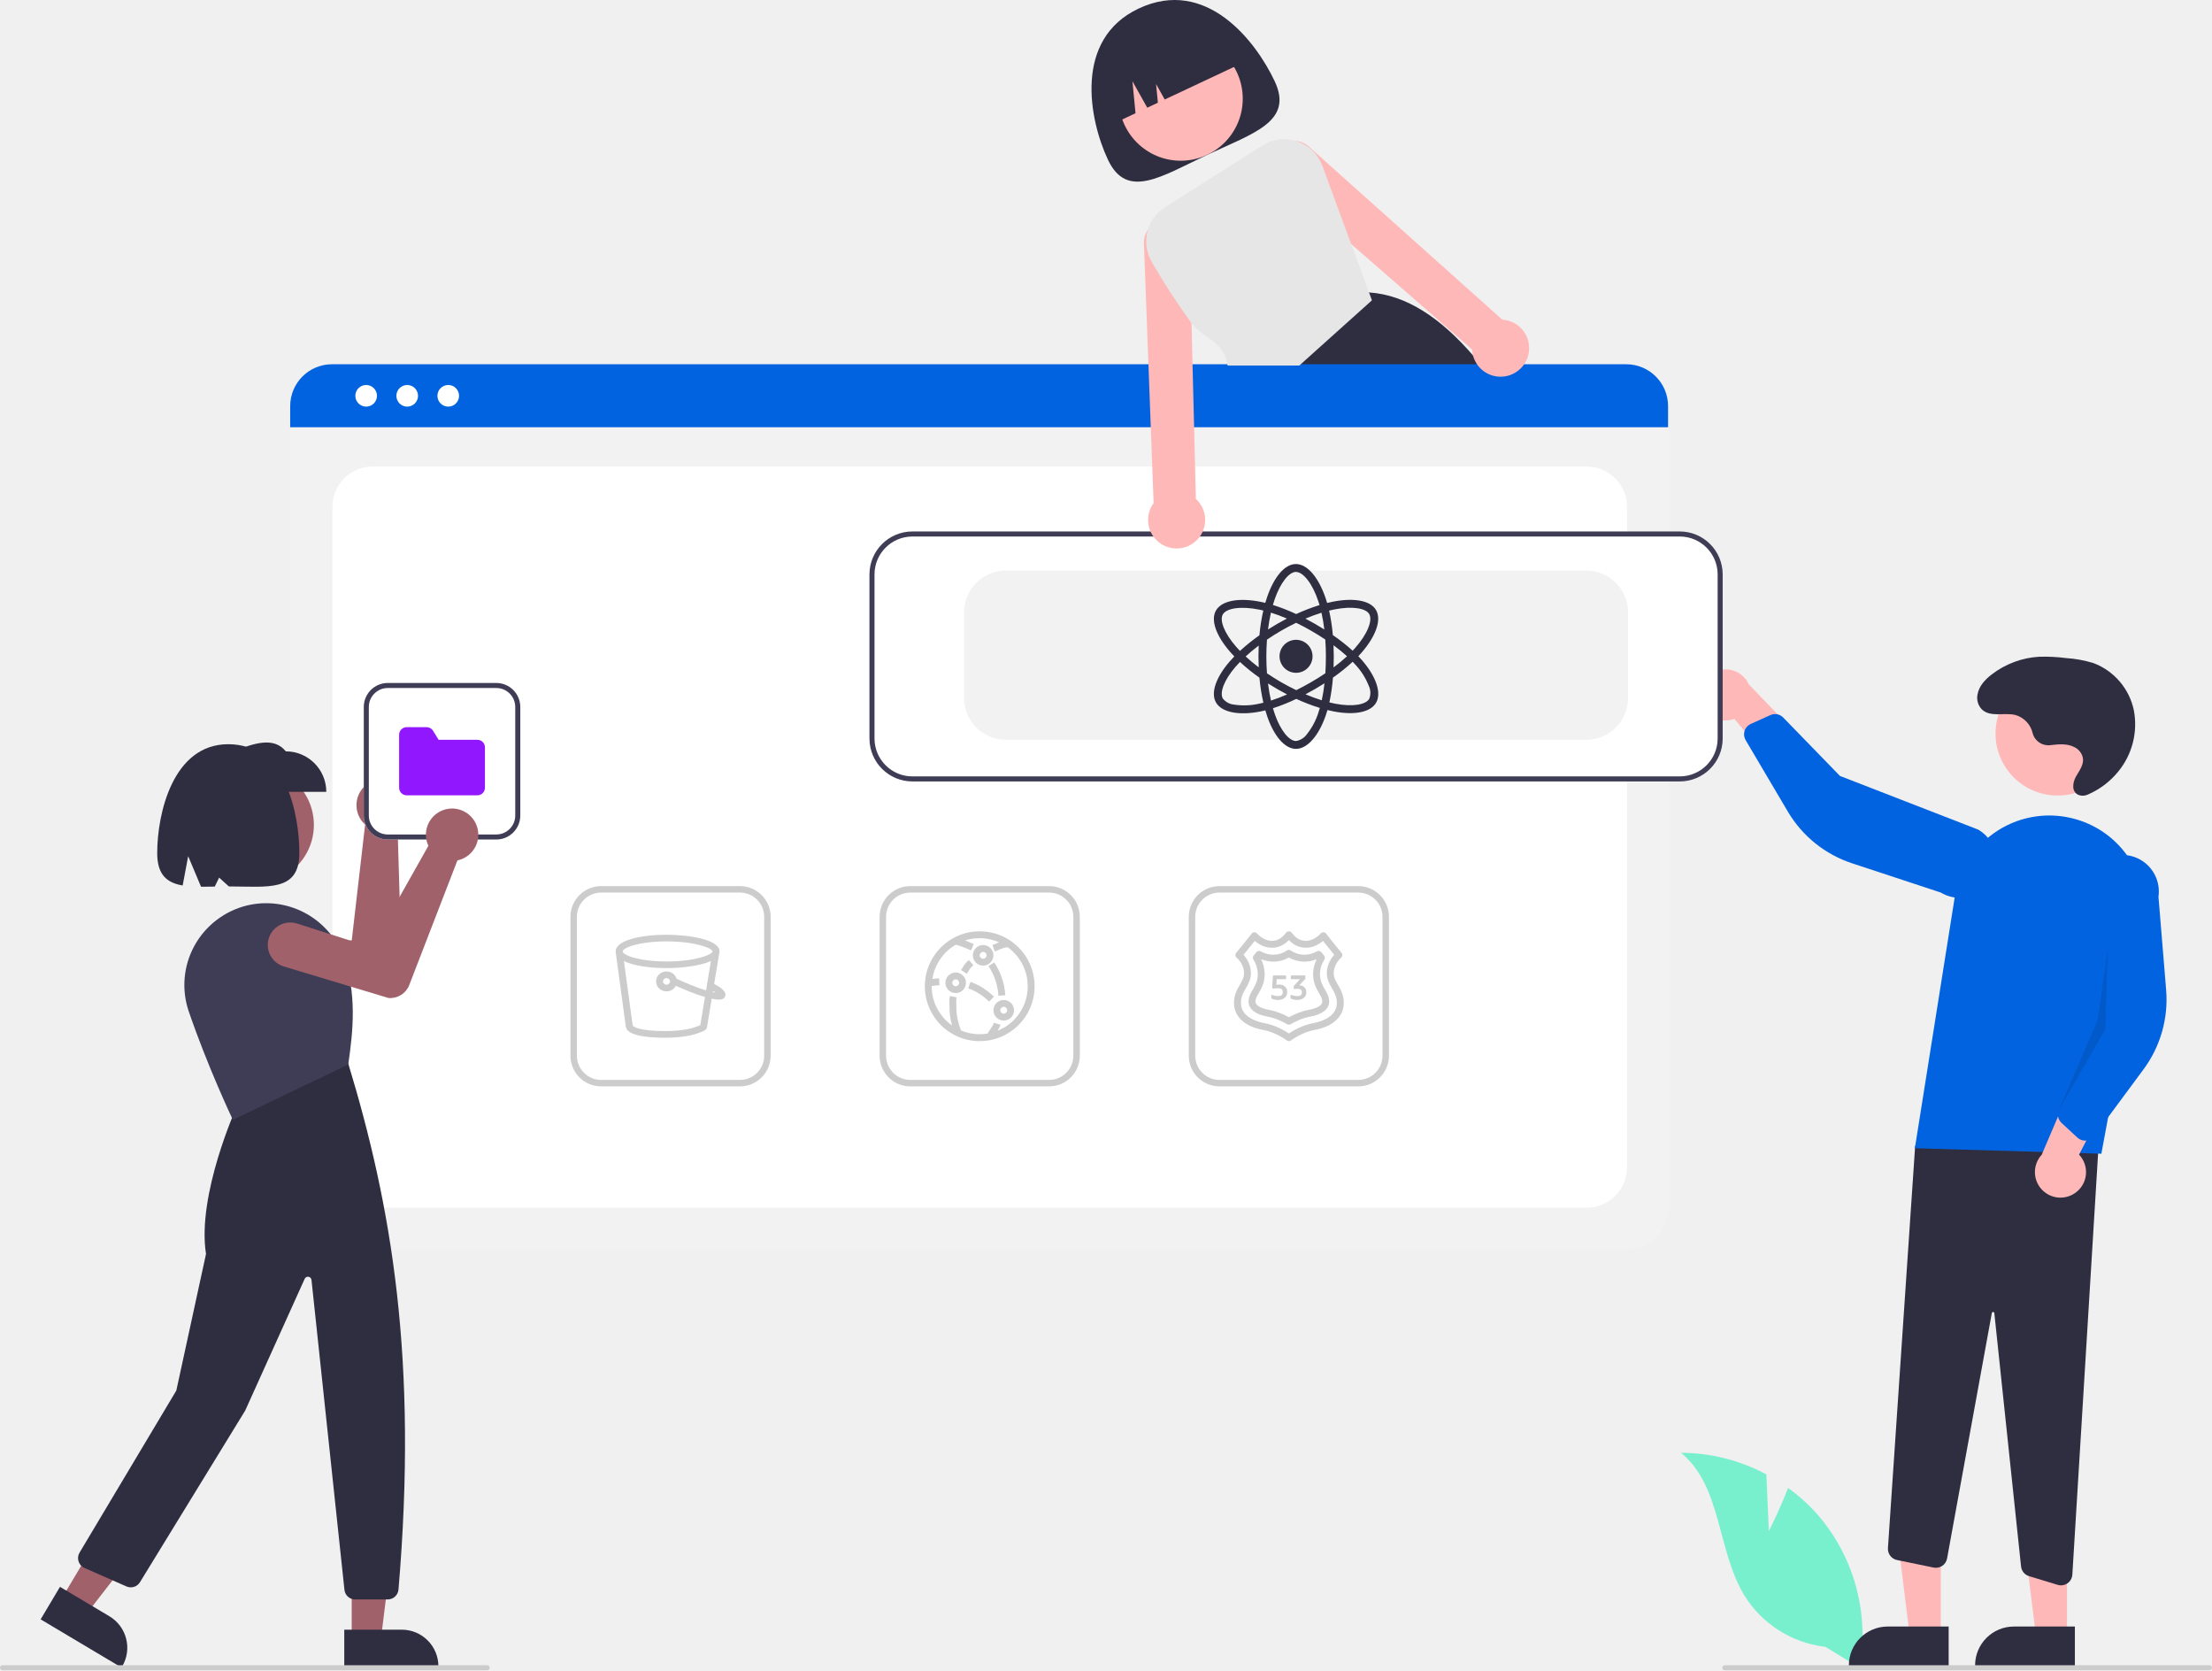
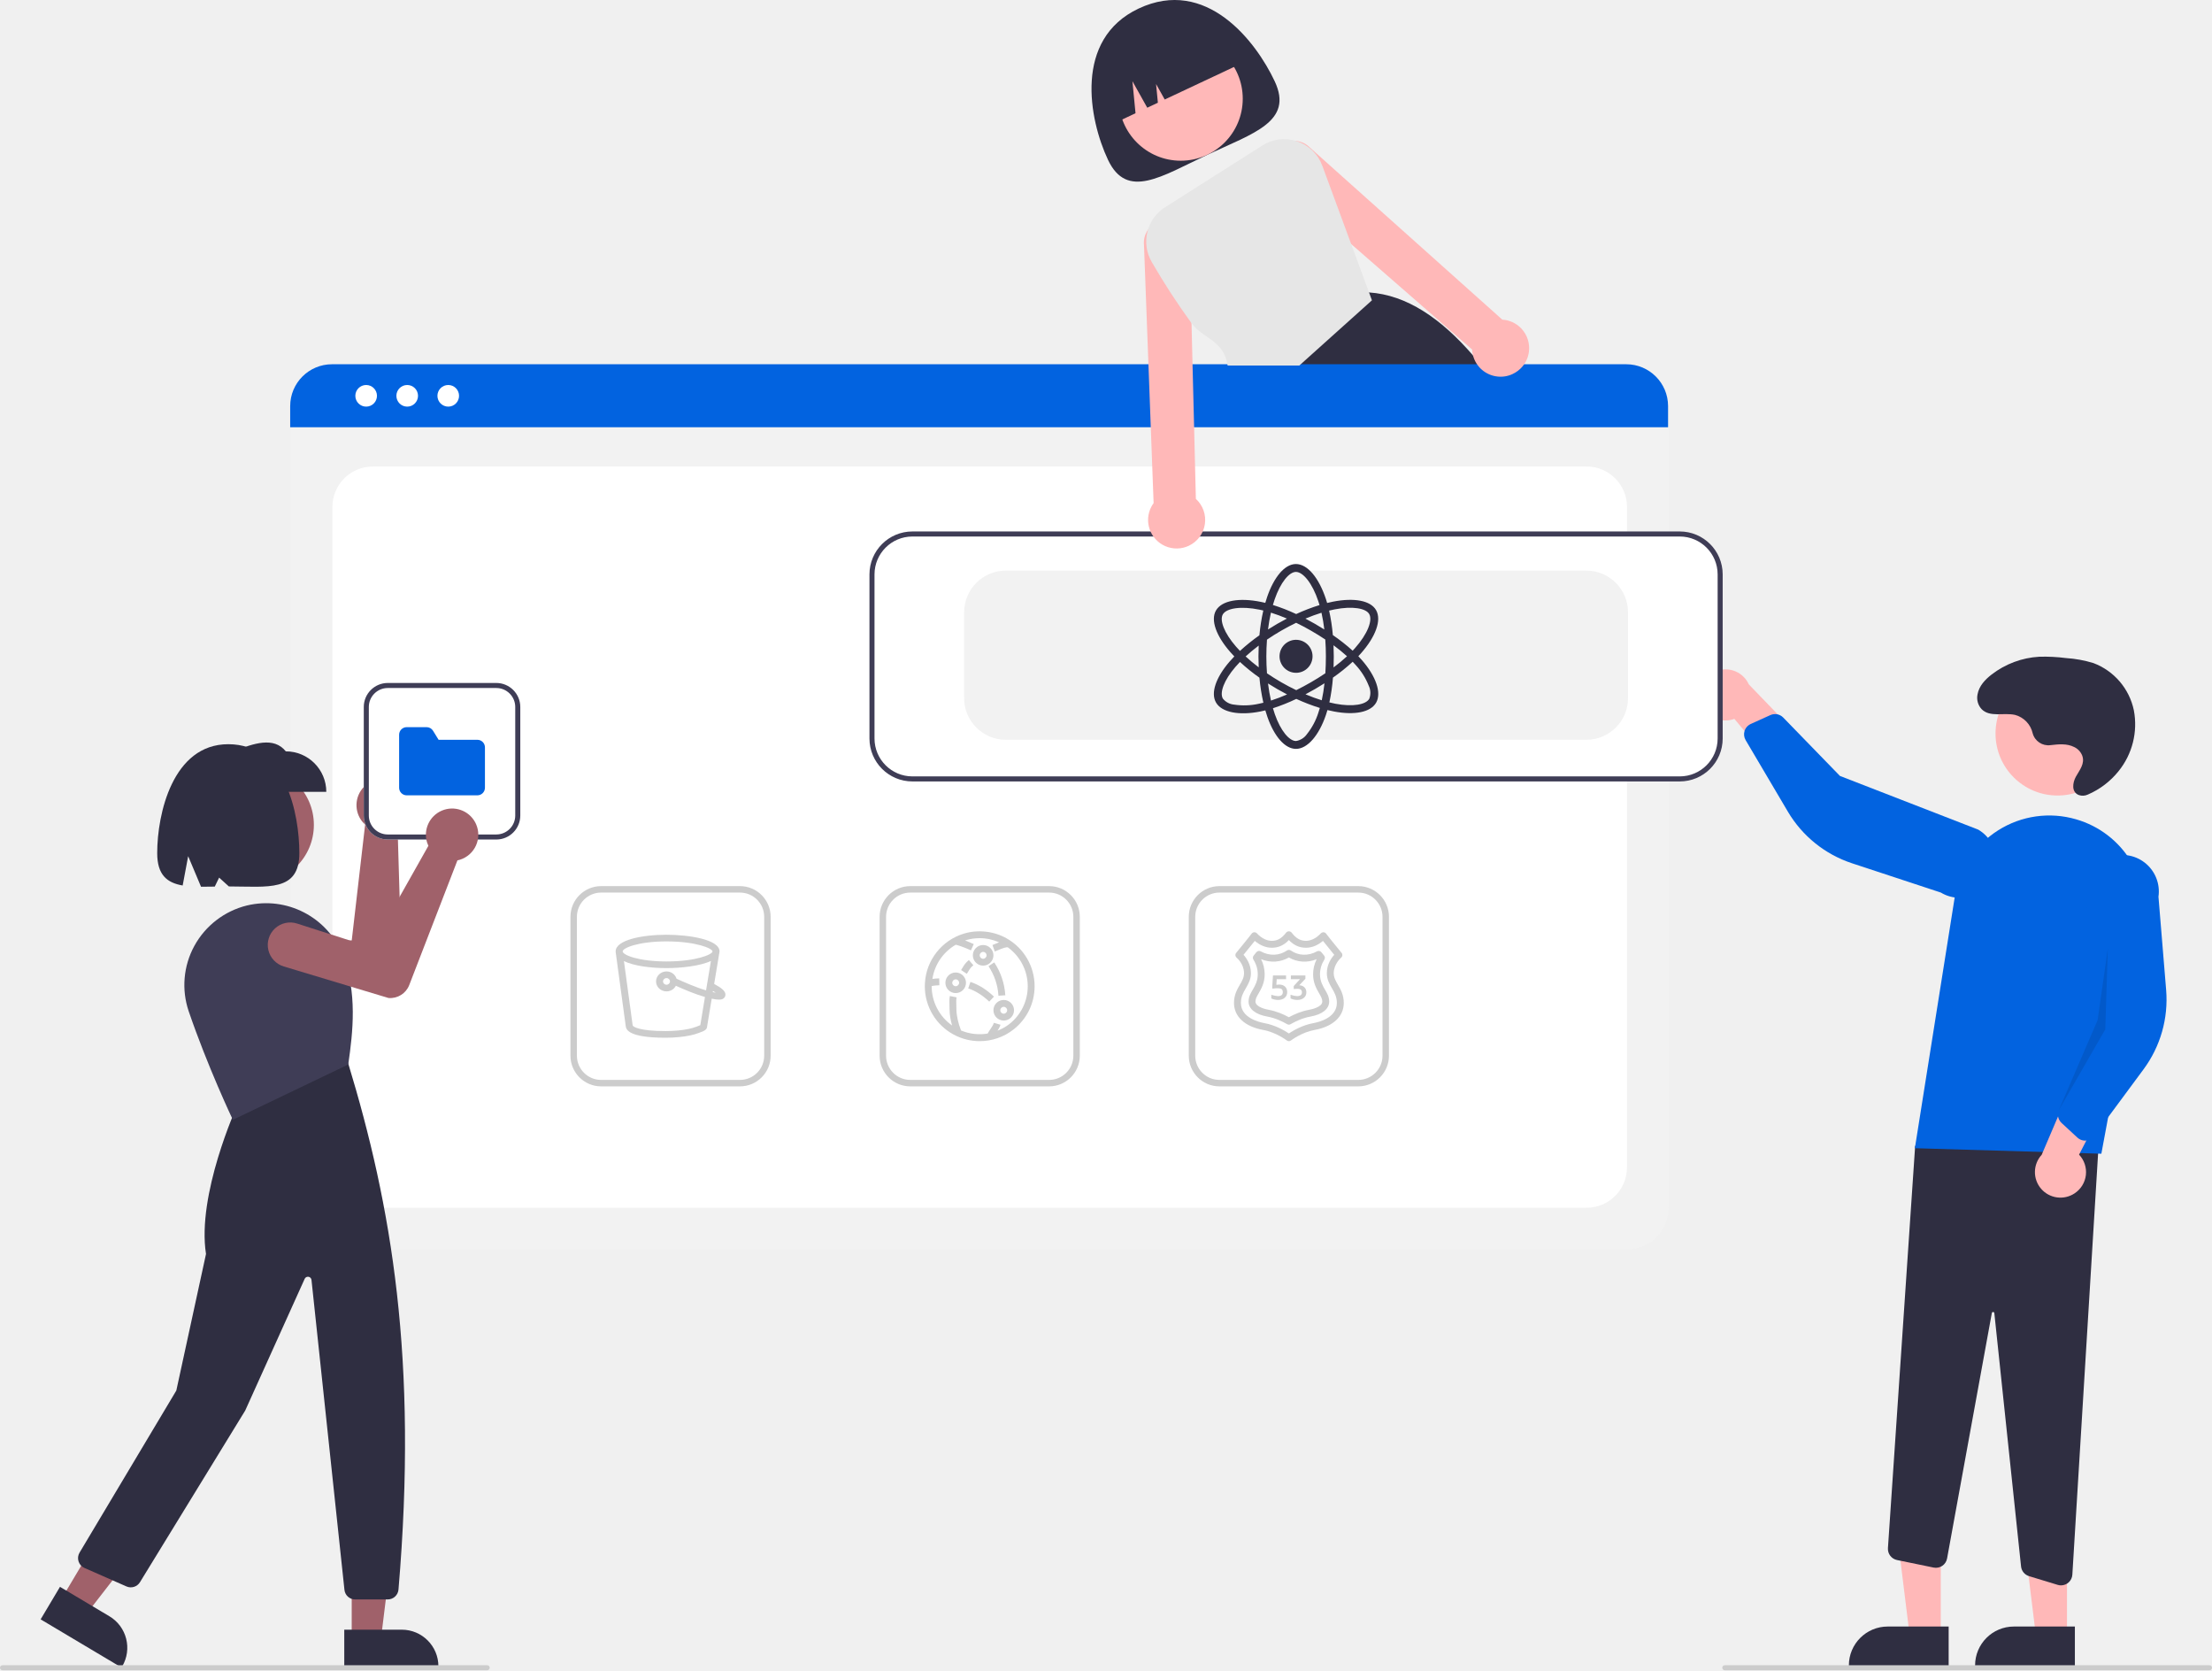
<svg xmlns="http://www.w3.org/2000/svg" data-name="Layer 1" width="876.272" height="661.473" viewBox="0 0 876.272 661.473" version="1.1" id="svg93564" xml:space="preserve">
  <defs id="defs93568" />
  <path d="m 504.97,32.194 c 7.516,15.995 -8.411,20.526 -26.655,29.099 -18.244,8.573 -31.898,17.942 -39.414,1.947 -7.516,-15.995 -13.615,-47.743 12.195,-59.871 26.699,-12.546 46.358,12.829 53.874,28.825 z" fill="#2f2e41" id="path93446" />
  <circle cx="467.746" cy="39.089" r="24.561" fill="#ffb8b8" id="circle93448" />
  <path d="m 589.426,148.012 c -0.85,-1.11 -1.7,-2.2 -2.56,-3.26 q -1.665,-2.07 -3.35,-4.01 c -12.73,-14.69 -26.27,-23.94 -41.18,-24.93 h -0.02 l -0.22,-0.02 -29.71,28.96 -10.1,9.84 0.22,0.54 5.45,13.57 h 95.49 a 234.834,234.834 0 0 0 -14.02,-20.69 z" fill="#2f2e41" id="path93450" />
  <path d="m 441.038,48.977 v 0 l 8.792,-4.131 -1.225,-12.683 5.879,10.496 4.202,-1.975 -0.714,-7.399 3.43,6.123 31.224,-14.673 v 0 a 26,26 0 0 0 -34.589,-12.474 l -4.525,2.126 a 26,26 0 0 0 -12.474,34.589 z" fill="#2f2e41" id="path93452" />
  <path d="m 644.526,494.8 h -512.838 a 16.519,16.519 0 0 1 -16.5,-16.5 V 170.146 a 12.102,12.102 0 0 1 12.088,-12.088 h 521.453 a 12.311,12.311 0 0 1 12.297,12.297 v 307.945 a 16.519,16.519 0 0 1 -16.5,16.5 z" fill="#f2f2f2" id="path93454" />
  <path d="m 147.688,478.3 h 480.839 a 16,16 0 0 0 16,-16 V 200.752 a 16,16 0 0 0 -16,-16 h -480.839 a 16,16 0 0 0 -16,16 v 261.548 a 16,16 0 0 0 16,16 z" fill="#ffffff" id="path93456" />
  <path d="M 660.796,169.203 H 114.956 v -8.4 a 16.574,16.574 0 0 1 16.56,-16.55 h 512.72 a 16.574,16.574 0 0 1 16.56,16.55 z" fill="#0263e0" id="path93458" style="fill:#0263e0;fill-opacity:1" />
  <circle cx="145.051" cy="156.752" r="4.283" fill="#fff" id="circle93460" style="fill:#ffffff;fill-opacity:1" />
  <circle cx="161.31" cy="156.752" r="4.283" fill="#fff" id="circle93462" style="fill:#ffffff;fill-opacity:1" />
  <circle cx="177.569" cy="156.752" r="4.283" fill="#fff" id="circle93464" style="fill:#ffffff;fill-opacity:1" />
  <polygon points="768.825,648.15 756.565,648.149 750.733,600.861 768.827,600.862 " fill="#ffb8b8" id="polygon93490" />
-   <path d="m 700.73,606.326 -0.998,-22.434 a 72.456,72.456 0 0 0 -33.796,-8.555 c 16.231,13.27 14.203,38.851 25.208,56.697 a 43.582,43.582 0 0 0 31.959,20.14 l 13.583,8.316 a 73.03,73.03 0 0 0 -15.393,-59.179 70.542,70.542 0 0 0 -12.964,-12.046 c -3.253,8.578 -7.599,17.061 -7.599,17.061 z" fill="#f2f2f2" id="path6107" style="opacity:0.5;fill:#00f0ac;fill-opacity:1" />
  <path d="m 771.951,660.034 -39.531,-10e-4 v -0.5 a 15.386,15.386 0 0 1 15.386,-15.386 h 0.001 l 24.144,10e-4 z" fill="#2f2e41" id="path93492" />
  <polygon points="818.825,648.15 806.565,648.149 800.733,600.861 818.827,600.862 " fill="#ffb8b8" id="polygon93494" />
  <path d="m 821.951,660.034 -39.53,-10e-4 v -0.5 a 15.386,15.386 0 0 1 15.386,-15.386 h 0.001 l 24.144,10e-4 z" fill="#2f2e41" id="path93496" />
  <path d="m 815.15,627.65 -11.354,-3.454 a 4.493,4.493 0 0 1 -3.166,-3.833 L 790.044,520.037 a 0.48,0.48 0 0 0 -0.479,-0.447 0.469,0.469 0 0 0 -0.51,0.409 l -17.731,97.199 a 4.5,4.5 0 0 1 -5.335,3.6 l -14.511,-2.989 a 4.516,4.516 0 0 1 -3.582,-4.712 l 10.785,-159.312 73.138,-7.892 -10.868,177.727 a 4.505,4.505 0 0 1 -4.484,4.228 4.526,4.526 0 0 1 -1.317,-0.196 z" fill="#2f2e41" id="path93498" />
  <circle cx="815.08" cy="290.487" r="24.561" fill="#ffb8b8" id="circle93500" />
  <path d="m 758.568,454.72 15.858,-99.851 a 37.857,37.857 0 0 1 48.005,-30.399 v 0 a 37.743,37.743 0 0 1 26.601,43.262 l -16.591,89.172 z" fill="#0263e0" id="path93502" style="fill:#0263e0;fill-opacity:1" />
  <path d="m 821.861,472.586 a 10.056,10.056 0 0 0 1.747,-15.32 l 16.396,-31.751 -18.465,1.97 -12.739,29.849 a 10.11,10.11 0 0 0 13.061,15.251 z" fill="#ffb8b8" id="path93504" />
  <path d="m 825.372,451.665 a 4.506,4.506 0 0 1 -2.426,-1.151 l -6.273,-5.797 a 4.515,4.515 0 0 1 -1.092,-5.054 l 12.537,-29.718 -1.779,-58.72 a 14.497,14.497 0 1 1 28.727,3.919 l 3.041,36.912 a 46.373,46.373 0 0 1 -8.938,31.397 l -19.552,26.432 a 4.505,4.505 0 0 1 -3.195,1.804 4.455,4.455 0 0 1 -1.05,-0.024 z" fill="#0263e0" id="path93506" style="fill:#0263e0;fill-opacity:1" />
  <path d="m 673.641,277.105 a 10.056,10.056 0 0 0 13.426,7.582 l 22.846,27.478 5.385,-17.772 -22.52,-23.369 a 10.11,10.11 0 0 0 -19.137,6.081 z" fill="#ffb8b8" id="path93508" />
  <path d="m 691.537,288.495 a 4.506,4.506 0 0 1 2.006,-1.786 l 7.784,-3.517 a 4.515,4.515 0 0 1 5.08,0.965 l 22.478,23.132 54.766,21.257 a 14.497,14.497 0 1 1 -14.809,24.926 l -35.177,-11.592 a 46.374,46.374 0 0 1 -25.427,-20.472 l -16.717,-28.31 a 4.505,4.505 0 0 1 -0.415,-3.646 4.454,4.454 0 0 1 0.432,-0.958 z" fill="#0263e0" id="path93510" style="fill:#0263e0;fill-opacity:1" />
  <polygon points="835.002,375.652 834.002,407.652 815.58,439.663 830.962,403.99 " opacity="0.1" id="polygon93512" />
  <path d="m 812.266,295.103 a 6.423,6.423 0 0 1 -7.031,-4.702 9.764,9.764 0 0 0 -6.951,-7.274 c -4.505,-1.029 -10.012,1.091 -13.314,-2.322 a 6.637,6.637 0 0 1 -1.575,-5.842 c 0.608,-3.317 2.981,-5.823 5.563,-7.827 a 34.062,34.062 0 0 1 18.866,-7.051 67.677,67.677 0 0 1 10.621,0.528 47.009,47.009 0 0 1 10.864,1.985 25.576,25.576 0 0 1 16.002,18.68 29.528,29.528 0 0 1 -6.057,24.13 31.702,31.702 0 0 1 -12.161,9.259 4.744,4.744 0 0 1 -3.606,0.183 c -2.957,-1.176 -2.474,-4.839 -1.126,-7.283 1.443,-2.615 3.663,-5.146 2.503,-8.329 a 6.302,6.302 0 0 0 -3.127,-3.366 c -2.94,-1.499 -6.228,-1.145 -9.389,-0.78 z" fill="#2f2e41" id="path93514" />
  <path d="m 665.433,308.973 h -304 a 16.519,16.519 0 0 1 -16.5,-16.5 v -65 a 16.519,16.519 0 0 1 16.5,-16.5 h 304 a 16.519,16.519 0 0 1 16.5,16.5 v 65 a 16.519,16.519 0 0 1 -16.5,16.5 z" fill="#ffffff" id="path93516" />
  <path d="m 665.433,309.473 h -304 a 17.019,17.019 0 0 1 -17,-17 v -65 a 17.019,17.019 0 0 1 17,-17 h 304 a 17.019,17.019 0 0 1 17,17 v 65 a 17.019,17.019 0 0 1 -17,17 z m -304,-97 a 15.017,15.017 0 0 0 -15,15 v 65 a 15.017,15.017 0 0 0 15,15 h 304 a 15.017,15.017 0 0 0 15,-15 v -65 a 15.017,15.017 0 0 0 -15,-15 z" fill="#3f3d56" id="path93518" />
  <path d="m 628.433,292.973 h -230 a 16.519,16.519 0 0 1 -16.5,-16.5 v -34 a 16.519,16.519 0 0 1 16.5,-16.5 h 230 a 16.519,16.519 0 0 1 16.5,16.5 v 34 a 16.519,16.519 0 0 1 -16.5,16.5 z" fill="#f2f2f2" id="path93520" />
  <path d="M 875.272,661.473 H 683.272 a 1,1 0 0 1 0,-2 h 192 a 1,1 0 0 1 0,2 z" fill="#cccccc" id="path93526" />
  <path d="m 604.056,131.912 a 11.221,11.221 0 0 0 -7.25,-5.1 10.301,10.301 0 0 0 -1.66,-0.21 L 518.956,58.482 a 9.015,9.015 0 0 0 -5.63,-2.69 7.67,7.67 0 0 0 -1.27,-0.04 9.055,9.055 0 0 0 -5.96,15.48 l 29.17,25.43 47.9,41.75 a 11.916,11.916 0 0 0 0.35,2.33 11.266,11.266 0 0 0 9.67,8.37 11.092,11.092 0 0 0 6.05,-1 11.407,11.407 0 0 0 3.88,-2.97 c 0.11,-0.13 0.21,-0.25 0.31,-0.39 a 11.293,11.293 0 0 0 0.63,-12.84 z" fill="#ffb8b8" id="path93528" />
  <path d="m 473.736,197.562 -0.71,-28.86 -0.6,-23.95 -0.41,-16.76 -0.81,-32.67 a 9.046,9.046 0 0 0 -15.71,-5.25 6.923,6.923 0 0 0 -0.75,0.96 8.936,8.936 0 0 0 -1.56,6.05 l 1.78,47.67 0.89,23.95 1.14,30.55 a 12.047,12.047 0 0 0 -0.89,1.41 11.248,11.248 0 0 0 -0.71,8.84 11.311,11.311 0 0 0 15.56,6.63 11.301,11.301 0 0 0 2.78,-18.57 z" fill="#ffb8b8" id="path93530" />
  <path d="m 542.336,115.812 -7.07,-19.15 -11.44,-31.02 a 16.006,16.006 0 0 0 -9.95,-9.68 c -0.18,-0.06 -0.37,-0.12 -0.55,-0.17 a 15.984,15.984 0 0 0 -13.24,1.82 l -38.53,24.44 a 16.093,16.093 0 0 0 -5.27,21.75 276.323,276.323 0 0 0 15.73,24.19 c 4.49,6.11 12.85,6.76 14.3,16.76 h 28.41 l 28.76,-25.82 z" fill="#cccccc" id="path93532" style="fill:#e6e6e6;fill-opacity:1" />
  <circle cx="101.165" cy="326.682" r="23.172" fill="#a0616a" id="circle93534" />
  <path d="m 158.051,310.732 q 0.343,0.273 0.664,0.578 a 10.38,10.38 0 0 1 -0.417,15.484 9.722,9.722 0 0 1 -0.814,0.613 l 1.568,52.945 a 8.061,8.061 0 0 1 -5.545,7.867 l -0.096,0.021 -42.989,4.578 a 8.899,8.899 0 1 1 -1.722,-17.713 l 30.644,-2.699 5.3,-45.851 a 9.876,9.876 0 0 1 -0.972,-0.99 10.38,10.38 0 0 1 14.378,-14.833 z" fill="#a0616a" id="path93536" />
  <polygon points="139.328,649.174 150.895,649.174 156.397,604.561 139.326,604.561 " fill="#a0616a" id="polygon93538" />
  <path d="m 136.378,645.398 22.778,-9.3e-4 h 9.2e-4 a 14.516,14.516 0 0 1 14.516,14.516 v 0.472 l -37.294,10e-4 z" fill="#2f2e41" id="path93540" />
  <polygon points="24.366,633.182 34.304,639.099 61.857,603.582 47.189,594.849 " fill="#a0616a" id="polygon93542" />
  <path d="m 23.763,628.428 19.572,11.653 7.9e-4,4.7e-4 a 14.516,14.516 0 0 1 5.046,19.899 l -0.241,0.405 -32.044,-19.079 z" fill="#2f2e41" id="path93544" />
  <path d="m 153.624,633.417 h -12.952 a 4.238,4.238 0 0 1 -4.221,-3.797 L 123.394,506.882 a 1.415,1.415 0 0 0 -2.697,-0.433 L 97.141,558.608 55.437,626.611 a 4.266,4.266 0 0 1 -5.329,1.666 l -16.66,-7.33 a 4.247,4.247 0 0 1 -1.935,-6.064 l 38.337,-64.192 11.758,-54.085 c -3.698,-23.455 12.155,-58.326 12.316,-58.676 l 0.079,-0.17 43.668,-17.068 0.219,0.268 c 17.221,56.514 27.715,117.332 19.967,208.568 a 4.274,4.274 0 0 1 -4.232,3.89 z" fill="#2f2e41" id="path93546" />
  <path d="m 92.243,443.474 -0.203,-0.427 c -0.097,-0.205 -9.807,-20.684 -17.292,-42.571 a 32.285,32.285 0 0 1 2.239,-25.873 32.637,32.637 0 0 1 20.813,-16.004 v 0 a 32.677,32.677 0 0 1 37.928,19.57 c 5.937,14.847 4.045,30.695 2.264,43.157 l -0.035,0.25 -0.227,0.109 z" fill="#3f3d56" id="path93548" />
  <path d="M 129.26,313.593 H 92.466 v -16.038 c 8.076,-3.208 15.978,-5.937 20.756,0 a 16.038,16.038 0 0 1 16.038,16.038 z" fill="#2f2e41" id="path93550" />
  <path d="m 90.429,294.724 c -21.996,0 -28.153,27.571 -28.153,43.126 0,8.674 3.923,11.777 10.088,12.827 l 2.177,-11.611 5.099,12.111 c 1.732,0.009 3.551,-0.025 5.437,-0.06 l 1.729,-3.56 3.855,3.496 c 15.441,0.023 27.921,2.274 27.921,-13.203 0,-15.554 -5.399,-43.126 -28.152,-43.126 z" fill="#2f2e41" id="path93552" />
  <path d="M 193,661.473 H 1 a 1,1 0 1 1 0,-2 h 192 a 1,1 0 0 1 0,2 z" fill="#cccccc" id="path93554" />
  <path d="m 196.61,332.473 h -43 a 9.511,9.511 0 0 1 -9.5,-9.5 v -43 a 9.511,9.511 0 0 1 9.5,-9.5 h 43 a 9.511,9.511 0 0 1 9.5,9.5 v 43 a 9.511,9.511 0 0 1 -9.5,9.5 z" fill="#ffffff" id="path93556" />
  <path d="m 196.61,332.473 h -43 a 9.511,9.511 0 0 1 -9.5,-9.5 v -43 a 9.511,9.511 0 0 1 9.5,-9.5 h 43 a 9.511,9.511 0 0 1 9.5,9.5 v 43 a 9.511,9.511 0 0 1 -9.5,9.5 z m -43,-60 a 7.508,7.508 0 0 0 -7.5,7.5 v 43 a 7.508,7.508 0 0 0 7.5,7.5 h 43 a 7.508,7.508 0 0 0 7.5,-7.5 v -43 a 7.508,7.508 0 0 0 -7.5,-7.5 z" fill="#3f3d56" id="path93558" />
-   <path d="m 189.11,314.973 h -28 a 3.003,3.003 0 0 1 -3,-3 v -21 a 3.003,3.003 0 0 1 3,-3 h 7.882 a 2.981,2.981 0 0 1 2.555,1.427 l 2.198,3.573 h 15.364 a 3.003,3.003 0 0 1 3,3 v 16 a 3.003,3.003 0 0 1 -3,3 z" fill="#0263e0" id="path93560" style="fill:#9117ff;fill-opacity:1" />
+   <path d="m 189.11,314.973 h -28 a 3.003,3.003 0 0 1 -3,-3 v -21 a 3.003,3.003 0 0 1 3,-3 h 7.882 a 2.981,2.981 0 0 1 2.555,1.427 l 2.198,3.573 h 15.364 a 3.003,3.003 0 0 1 3,3 v 16 a 3.003,3.003 0 0 1 -3,3 z" fill="#0263e0" id="path93560" style="fill:#0263e0;fill-opacity:1" />
  <path d="m 188.199,325.582 q 0.21,0.384 0.388,0.79 a 10.38,10.38 0 0 1 -6.393,14.109 9.72,9.72 0 0 1 -0.988,0.25 l -19.099,49.405 a 8.061,8.061 0 0 1 -8.163,5.099 l -0.096,-0.018 -41.397,-12.462 a 8.899,8.899 0 1 1 5.286,-16.993 l 29.29,9.404 22.676,-40.202 a 9.876,9.876 0 0 1 -0.511,-1.289 10.38,10.38 0 0 1 19.007,-8.091 z" fill="#a0616a" id="path93562" />
  <g style="fill:#2f2e41;fill-opacity:1;stroke-width:9.106" id="g94825" transform="matrix(3.660397,0,0,3.660397,469.5082,216.0479)">
    <path d="m 11.103,10.438 a 1.786,1.786 0 1 0 2.44,0.654 1.786,1.786 0 0 0 -2.44,-0.654 z m 8.005,1.938 q -0.176,-0.201 -0.371,-0.403 0.136,-0.143 0.264,-0.286 C 20.606,9.882 21.284,8.072 20.656,6.984 20.054,5.941 18.263,5.631 16.02,6.067 q -0.331,0.065 -0.659,0.146 -0.063,-0.216 -0.133,-0.43 C 14.467,3.49 13.238,1.999 11.982,2 10.778,2.001 9.614,3.397 8.871,5.558 Q 8.761,5.877 8.668,6.202 8.449,6.148 8.228,6.103 C 5.862,5.617 3.957,5.937 3.33,7.026 2.729,8.069 3.357,9.775 4.858,11.498 q 0.223,0.256 0.459,0.5 c -0.185,0.191 -0.361,0.382 -0.525,0.572 -1.465,1.698 -2.057,3.376 -1.457,4.415 0.62,1.073 2.499,1.424 4.785,0.974 q 0.278,-0.055 0.553,-0.124 0.101,0.352 0.221,0.697 c 0.739,2.117 1.897,3.469 3.097,3.468 1.239,-7.3e-4 2.482,-1.453 3.235,-3.659 0.059,-0.174 0.116,-0.355 0.169,-0.542 q 0.355,0.088 0.715,0.157 c 2.203,0.417 3.953,0.089 4.551,-0.951 0.618,-1.074 -0.019,-2.876 -1.554,-4.63 z M 4.07,7.452 c 0.386,-0.67 1.943,-0.931 3.986,-0.512 q 0.196,0.04 0.398,0.09 A 20.464,20.464 0 0 0 8.033,9.708 20.887,20.887 0 0 0 5.929,11.401 Q 5.71,11.174 5.502,10.936 l 6e-5,6e-5 C 4.216,9.461 3.708,8.081 4.07,7.452 Z m 3.887,5.728 C 7.446,12.793 6.972,12.397 6.541,11.999 6.971,11.603 7.446,11.208 7.956,10.823 q -0.027,0.589 -0.027,1.179 4.1e-4,0.589 0.028,1.178 z m -6.1e-4,3.941 a 7.237,7.237 0 0 1 -2.64,0.093 1.766,1.766 0 0 1 -1.241,-0.656 c -0.364,-0.631 0.112,-1.978 1.364,-3.43 q 0.236,-0.273 0.488,-0.532 a 20.49,20.49 0 0 0 2.107,1.7 20.802,20.802 0 0 0 0.426,2.712 q -0.251,0.063 -0.505,0.113 z m 7.101,-8.039 q -0.503,-0.317 -1.019,-0.614 -0.507,-0.292 -1.027,-0.562 c 0.593,-0.249 1.176,-0.462 1.739,-0.636 a 18.218,18.218 0 0 1 0.307,1.812 z M 9.679,5.835 C 10.315,3.984 11.257,2.855 11.983,2.854 12.756,2.854 13.76,4.073 14.417,6.052 q 0.064,0.194 0.121,0.389 a 20.478,20.478 0 0 0 -2.527,0.971 20.061,20.061 0 0 0 -2.519,-0.982 Q 9.578,6.131 9.679,5.835 Z M 9.279,7.259 A 18.307,18.307 0 0 1 11.008,7.901 Q 9.957,8.443 8.961,9.082 C 9.041,8.444 9.148,7.833 9.279,7.259 Z M 8.962,14.92 q 0.497,0.318 1.008,0.613 0.522,0.3 1.057,0.576 A 18.196,18.196 0 0 1 9.284,16.773 C 9.152,16.191 9.044,15.569 8.962,14.92 Z m 5.456,3.146 A 7.236,7.236 0 0 1 13.18,20.398 l -6e-5,6e-5 a 1.766,1.766 0 0 1 -1.188,0.747 c -0.728,4.2e-4 -1.658,-1.085 -2.29,-2.895 Q 9.59,17.929 9.496,17.602 a 20.109,20.109 0 0 0 2.529,-1.01 20.8,20.8 0 0 0 2.547,0.979 q -0.071,0.249 -0.155,0.494 z m 0.362,-1.324 c -0.569,-0.176 -1.161,-0.393 -1.762,-0.646 q 0.509,-0.268 1.025,-0.565 0.53,-0.306 1.032,-0.627 A 18.152,18.152 0 0 1 14.78,16.741 Z m 0.446,-4.743 q 0.001,0.911 -0.057,1.82 c -0.493,0.333 -1.013,0.659 -1.554,0.971 -0.539,0.311 -1.073,0.597 -1.597,0.856 q -0.827,-0.396 -1.622,-0.854 -0.79,-0.455 -1.545,-0.969 Q 8.784,12.914 8.783,12.001 l 1.2e-4,1.9e-4 Q 8.783,11.09 8.851,10.18 C 9.344,9.843 9.86,9.518 10.394,9.21 10.93,8.9 11.471,8.615 12.009,8.357 q 0.817,0.397 1.604,0.851 0.79,0.454 1.549,0.959 0.065,0.914 0.065,1.832 z m 0.957,-5.093 c 1.921,-0.374 3.37,-0.122 3.733,0.506 0.387,0.67 -0.167,2.148 -1.554,3.706 l -6e-5,6e-5 q -0.115,0.129 -0.238,0.259 A 20.061,20.061 0 0 0 15.98,9.689 20.041,20.041 0 0 0 15.575,7.04 q 0.31,-0.076 0.609,-0.135 z m -0.13,3.885 a 18.164,18.164 0 0 1 1.461,1.188 18.119,18.119 0 0 1 -1.457,1.208 q 0.023,-0.594 0.023,-1.188 -2.7e-4,-0.604 -0.028,-1.208 z m 3.868,5.789 c -0.363,0.631 -1.768,0.894 -3.652,0.538 q -0.324,-0.061 -0.665,-0.146 a 20.069,20.069 0 0 0 0.387,-2.682 19.939,19.939 0 0 0 2.137,-1.716 q 0.176,0.183 0.336,0.365 v -7e-5 a 7.234,7.234 0 0 1 1.403,2.238 1.766,1.766 0 0 1 0.054,1.403 z" id="path94816" style="fill:#2f2e41;fill-opacity:1;stroke-width:9.106" />
  </g>
  <g id="g149832" transform="translate(6.496585)">
    <path d="m 286.639,430.233 h -55.003 a 12.166,12.166 0 0 1 -12.152,-12.152 v -55.003 a 12.166,12.166 0 0 1 12.152,-12.152 h 55.003 a 12.166,12.166 0 0 1 12.152,12.152 v 55.003 a 12.166,12.166 0 0 1 -12.152,12.152 z m -55.003,-76.749 a 9.604,9.604 0 0 0 -9.594,9.594 v 55.003 a 9.604,9.604 0 0 0 9.594,9.594 h 55.003 a 9.604,9.604 0 0 0 9.594,-9.594 v -55.003 a 9.604,9.604 0 0 0 -9.594,-9.594 z" fill="#cccccc" id="path93482" style="stroke-width:1" />
    <path d="m 275.877,392.9 0.073,-0.45 c 0.442,0.253 0.803,0.479 1.088,0.669 -0.323,-0.05 -0.723,-0.126 -1.162,-0.219 z m -16.962,-4.236 c 0,0.724 -0.618,1.317 -1.38,1.317 -0.759,0 -1.38,-0.593 -1.38,-1.317 0,-0.727 0.621,-1.317 1.38,-1.317 0.762,0 1.38,0.59 1.38,1.317 z m 12.012,17.323 c -0.234,0.129 -0.746,0.311 -1.173,0.466 l -0.721,0.263 c -0.737,0.277 -1.612,0.527 -2.611,0.743 -2.501,0.551 -5.963,0.877 -9.254,0.877 -10.328,0 -12.945,-1.707 -13.039,-2.263 l -3.457,-25.46 c 3.851,1.889 10.507,2.782 16.863,2.782 5.707,0 13.277,-0.809 17.595,-2.824 l -1.924,11.641 c -4.033,-1.183 -8.843,-3.314 -11.7,-4.618 -0.494,-1.66 -2.076,-2.882 -3.97,-2.882 -2.283,0 -4.141,1.77 -4.141,3.951 0,2.179 1.858,3.951 4.141,3.951 1.632,0 3.032,-0.914 3.708,-2.223 3.073,1.386 7.642,3.351 11.526,4.449 z m -13.393,-33.165 c 11.778,0 18.15,2.782 18.224,3.946 v 0.063 c -0.133,1.175 -6.488,3.93 -18.213,3.93 -11.17,0 -17.288,-2.582 -17.376,-3.938 v -0.053 c 0.049,-1.351 6.176,-3.949 17.382,-3.949 z m 18.881,16.835 2.101,-12.66 v -0.003 c 0,-0.068 0.027,-0.132 0.027,-0.203 0,-4.847 -12.556,-6.604 -20.999,-6.604 -9.707,0 -20.154,2.068 -20.154,6.604 0,0.058 0,0.113 0,0.169 l 4.006,29.496 c 0.19,1.117 0.77,4.515 15.77,4.515 3.487,0 7.178,-0.35 9.873,-0.943 1.129,-0.248 2.14,-0.537 3.004,-0.861 l 0.687,-0.25 c 1.433,-0.516 2.913,-1.048 2.899,-2.466 l 1.816,-10.945 c 1.234,0.256 2.178,0.374 2.86,0.374 1.275,0 1.762,-0.356 2.098,-0.738 0.403,-0.458 0.558,-1.035 0.439,-1.625 -0.239,-1.175 -1.516,-2.297 -4.428,-3.859 z" id="Amazon-S3-Standard-Icon_16_Squid" fill="#ffffff" style="fill:#cccccc;fill-opacity:1;fill-rule:evenodd;stroke:none;stroke-width:1" />
  </g>
  <g id="g149828" transform="translate(6.496585)">
    <path d="M 409.112,430.233 H 354.109 A 12.166,12.166 0 0 1 341.957,418.081 v -55.003 a 12.166,12.166 0 0 1 12.152,-12.152 h 55.003 a 12.166,12.166 0 0 1 12.152,12.152 v 55.003 a 12.166,12.166 0 0 1 -12.152,12.152 z m -55.003,-76.749 a 9.604,9.604 0 0 0 -9.594,9.594 v 55.003 a 9.604,9.604 0 0 0 9.594,9.594 h 55.003 a 9.604,9.604 0 0 0 9.594,-9.594 v -55.003 a 9.604,9.604 0 0 0 -9.594,-9.594 z" fill="#cccccc" id="path93466" style="stroke-width:1" />
    <path d="m 392.483,400.088 c 0,-0.751 -0.612,-1.36 -1.359,-1.36 -0.748,0 -1.359,0.609 -1.359,1.36 0,0.751 0.612,1.36 1.359,1.36 0.748,0 1.359,-0.609 1.359,-1.36 m 2.718,0 c 0,2.249 -1.829,4.079 -4.077,4.079 -2.248,0 -4.077,-1.83 -4.077,-4.079 0,-2.249 1.829,-4.079 4.077,-4.079 2.248,0 4.077,1.83 4.077,4.079 m -21.746,-10.877 c 0,-0.751 -0.612,-1.36 -1.359,-1.36 -0.748,0 -1.359,0.609 -1.359,1.36 0,0.751 0.612,1.36 1.359,1.36 0.748,0 1.359,-0.609 1.359,-1.36 m 2.718,0 c 0,2.249 -1.829,4.079 -4.077,4.079 -2.248,0 -4.077,-1.83 -4.077,-4.079 0,-2.249 1.829,-4.079 4.077,-4.079 2.248,0 4.077,1.83 4.077,4.079 m 5.436,-10.877 c 0,0.751 0.612,1.36 1.359,1.36 0.748,0 1.359,-0.609 1.359,-1.36 0,-0.751 -0.612,-1.36 -1.359,-1.36 -0.747,0 -1.359,0.609 -1.359,1.36 m -2.718,0 c 0,-2.249 1.829,-4.079 4.077,-4.079 2.248,0 4.077,1.83 4.077,4.079 0,2.249 -1.829,4.079 -4.077,4.079 -2.248,0 -4.077,-1.83 -4.077,-4.079 m 21.746,12.237 c 0,-6.135 -2.982,-11.843 -7.88,-15.397 -0.5,-0.16 -1.886,0.247 -4.172,1.229 -0.41,0.174 -0.758,0.321 -1.003,0.411 l -0.924,-2.559 c 0.212,-0.073 0.508,-0.204 0.859,-0.354 0.601,-0.256 1.191,-0.5 1.767,-0.718 -2.403,-1.063 -5.012,-1.648 -7.673,-1.648 -1.867,0 -3.691,0.266 -5.431,0.791 -0.125,0.035 -0.236,0.098 -0.359,0.136 0.951,0.356 2.085,0.816 3.43,1.42 l -1.109,2.48 c -3.278,-1.471 -5.154,-2.018 -6.026,-2.222 -4.934,2.861 -8.367,7.815 -9.25,13.529 0.875,-0.114 1.759,-0.182 2.699,-0.207 l 0.068,2.719 c -1.079,0.027 -2.063,0.141 -3.047,0.302 0,0.027 -0.003,0.057 -0.003,0.087 0,6.255 3.058,12.017 8.089,15.552 -0.546,-1.906 -1.011,-4.188 -1.011,-6.488 0,-0.424 -0.014,-0.873 -0.027,-1.327 -0.043,-1.297 -0.087,-2.638 0.152,-3.859 l 2.667,0.525 c -0.182,0.916 -0.141,2.099 -0.103,3.244 0.016,0.487 0.03,0.963 0.03,1.417 0,2.442 0.677,5.501 1.829,8.46 3.335,1.403 7.018,1.808 10.538,1.224 0.304,-0.56 0.674,-1.129 1.066,-1.705 0.582,-0.859 1.182,-1.746 1.416,-2.551 l 2.612,0.759 c -0.245,0.848 -0.69,1.615 -1.161,2.358 1.625,-0.65 3.172,-1.468 4.561,-2.548 4.702,-3.639 7.396,-9.129 7.396,-15.06 m 2.718,0 c 0,6.779 -3.08,13.053 -8.448,17.208 -1.9,1.474 -4.012,2.611 -6.279,3.375 -2.234,0.775 -4.599,1.172 -7.018,1.172 -3.572,0 -7.119,-0.892 -10.261,-2.575 -7.084,-3.793 -11.484,-11.141 -11.484,-19.18 0,-0.449 0.011,-0.895 0.049,-1.332 0.527,-9.058 6.752,-16.917 15.486,-19.517 5.474,-1.651 11.789,-0.982 16.839,1.876 6.858,3.842 11.117,11.111 11.117,18.973 m -24.26,-8.321 -1.783,-2.048 c -1.403,1.218 -1.778,1.844 -2.406,2.877 -0.182,0.302 -0.394,0.655 -0.677,1.088 l 2.278,1.482 c 0.299,-0.462 0.527,-0.838 0.726,-1.161 0.555,-0.916 0.783,-1.294 1.862,-2.238 m -1.158,6.608 -0.881,2.57 c 3.025,1.042 5.67,2.706 8.323,5.235 l 1.873,-1.969 c -2.944,-2.809 -5.904,-4.664 -9.315,-5.836 m 7.165,-6.23 2.272,-1.493 c 2.615,3.989 4.085,8.37 4.374,13.023 l -2.713,0.169 c -0.256,-4.174 -1.582,-8.112 -3.933,-11.699" id="Amazon-CloudFront_Icon_16_Squid" fill="#ffffff" style="fill:#cccccc;fill-opacity:1;fill-rule:evenodd;stroke:none;stroke-width:1" />
  </g>
  <g id="g149824" transform="translate(6.496585)">
    <path d="m 531.585,430.233 h -55.003 a 12.166,12.166 0 0 1 -12.152,-12.152 v -55.003 a 12.166,12.166 0 0 1 12.152,-12.152 h 55.003 a 12.166,12.166 0 0 1 12.152,12.152 v 55.003 a 12.166,12.166 0 0 1 -12.152,12.152 z m -55.003,-76.749 a 9.604,9.604 0 0 0 -9.594,9.594 v 55.003 a 9.604,9.604 0 0 0 9.594,9.594 h 55.003 a 9.604,9.604 0 0 0 9.594,-9.594 v -55.003 a 9.604,9.604 0 0 0 -9.594,-9.594 z" fill="#cccccc" id="path93476" style="stroke-width:1" />
    <path d="m 510.18,390.941 c 0.55,0.507 0.83,1.192 0.83,2.036 0,0.918 -0.337,1.663 -0.999,2.214 -0.657,0.542 -1.536,0.816 -2.62,0.816 -0.846,0 -1.695,-0.183 -2.522,-0.545 l -0.123,-0.052 v -1.468 l 0.268,0.087 c 1.807,0.594 3.127,0.605 3.781,0.063 0.312,-0.257 0.463,-0.625 0.463,-1.115 0,-0.595 -0.186,-1.384 -1.799,-1.384 -0.422,0 -0.824,0.022 -1.227,0.066 l -0.227,0.024 v -1.178 l 2.494,-2.718 h -3.622 v -1.49 h 5.752 v 1.326 l -2.426,2.567 c 0.816,0.038 1.478,0.29 1.977,0.751 m -7.619,-0.227 c 0.572,0.534 0.862,1.277 0.862,2.211 0,0.915 -0.337,1.668 -1.002,2.238 -0.654,0.559 -1.528,0.844 -2.587,0.844 -0.917,0 -1.791,-0.183 -2.593,-0.545 l -0.12,-0.055 v -1.466 l 0.271,0.088 c 1.815,0.586 3.168,0.616 3.825,0.058 0.309,-0.263 0.46,-0.638 0.46,-1.148 0,-0.556 -0.142,-0.959 -0.427,-1.197 -0.52,-0.436 -1.618,-0.447 -3.507,-0.241 l -0.227,0.024 v -1.096 l 0.266,-4.132 h 5.186 v 1.49 h -3.699 l -0.142,2.214 c 0.392,-0.063 0.753,-0.093 1.076,-0.093 0.997,0 1.791,0.271 2.36,0.805 m 9.662,9.164 c -3.258,0.586 -6.13,1.868 -8.14,2.973 -2.007,-1.104 -4.879,-2.386 -8.14,-2.973 -0.52,-0.093 -5.09,-0.978 -5.09,-3.205 0,-1.041 0.334,-1.715 1.227,-3.244 1.018,-1.759 2.415,-4.164 2.415,-7.551 0,-2.096 -0.476,-4.115 -1.418,-6.016 3.704,1.529 7.781,1.214 11.006,-0.682 3.225,1.896 7.299,2.211 11.009,0.682 -0.942,1.901 -1.418,3.921 -1.418,6.016 0,3.386 1.396,5.792 2.415,7.551 0.89,1.529 1.224,2.203 1.224,3.244 0,2.227 -4.567,3.112 -5.09,3.205 m 4.189,-14 c 0,-2.055 0.58,-4.027 1.725,-5.858 0.315,-0.499 0.271,-1.14 -0.101,-1.595 l -1.079,-1.329 c -0.419,-0.518 -1.15,-0.655 -1.728,-0.337 -3.526,1.951 -7.406,1.718 -10.363,-0.332 -0.471,-0.326 -1.092,-0.326 -1.563,0 -2.957,2.049 -6.842,2.279 -10.363,0.332 -0.575,-0.318 -1.306,-0.181 -1.728,0.337 l -1.079,1.329 c -0.372,0.455 -0.416,1.096 -0.101,1.595 1.144,1.83 1.725,3.803 1.725,5.858 0,2.649 -1.087,4.523 -2.048,6.173 -0.854,1.474 -1.593,2.745 -1.593,4.622 0,2.871 2.746,5.077 7.343,5.901 3.261,0.586 6.116,1.973 7.937,3.033 0.214,0.123 0.452,0.186 0.687,0.186 0.238,0 0.476,-0.063 0.687,-0.186 1.821,-1.06 4.676,-2.447 7.937,-3.033 4.6,-0.825 7.343,-3.03 7.343,-5.901 0,-1.877 -0.736,-3.148 -1.593,-4.619 -0.958,-1.652 -2.045,-3.526 -2.045,-6.175 m -2.628,19.307 c -4.375,0.786 -8.099,3.016 -9.7,4.093 -1.602,-1.077 -5.322,-3.307 -9.698,-4.093 -2.182,-0.392 -9.309,-2.129 -9.309,-7.986 0,-2.471 0.95,-4.104 1.952,-5.836 0.994,-1.715 2.023,-3.488 2.023,-5.956 0,-3.441 -1.769,-5.984 -2.935,-7.282 1.12,-1.362 3.159,-3.855 4.463,-5.51 2.059,1.764 4.405,2.721 6.735,2.721 2.612,0 4.797,-0.978 6.768,-3.049 1.974,2.071 4.159,3.049 6.771,3.049 2.33,0 4.676,-0.956 6.735,-2.721 1.303,1.655 3.343,4.148 4.463,5.51 -1.166,1.299 -2.935,3.841 -2.935,7.282 0,2.468 1.029,4.241 2.023,5.956 1.002,1.732 1.952,3.364 1.952,5.836 0,5.858 -7.127,7.595 -9.309,7.986 m 9.722,-15.197 c -0.884,-1.529 -1.651,-2.849 -1.651,-4.581 0,-3.685 2.883,-6.101 2.908,-6.121 0.285,-0.23 0.465,-0.564 0.501,-0.929 0.036,-0.364 -0.074,-0.726 -0.307,-1.008 -0.049,-0.06 -4.986,-6.044 -6.105,-7.584 -0.241,-0.332 -0.616,-0.537 -1.024,-0.562 -0.386,-0.016 -0.805,0.134 -1.084,0.43 -1.785,1.91 -3.877,2.962 -5.889,2.962 -2.237,0 -3.937,-0.973 -5.684,-3.255 -0.515,-0.677 -1.659,-0.677 -2.171,0 -1.747,2.282 -3.447,3.255 -5.684,3.255 -2.015,0 -4.104,-1.052 -5.892,-2.962 -0.277,-0.296 -0.665,-0.444 -1.081,-0.43 -0.411,0.024 -0.783,0.23 -1.024,0.562 -1.12,1.54 -6.056,7.523 -6.108,7.584 -0.233,0.282 -0.342,0.644 -0.304,1.008 0.036,0.364 0.216,0.699 0.501,0.929 0.028,0.022 2.908,2.395 2.908,6.121 0,1.732 -0.767,3.052 -1.651,4.581 -1.092,1.877 -2.324,4.003 -2.324,7.211 0,5.386 4.323,9.381 11.565,10.685 5.054,0.907 9.306,4.126 9.347,4.159 0.246,0.189 0.539,0.282 0.832,0.282 0.296,0 0.589,-0.093 0.835,-0.282 0.044,-0.033 4.268,-3.247 9.35,-4.159 7.239,-1.304 11.562,-5.299 11.562,-10.685 0,-3.208 -1.232,-5.334 -2.324,-7.211" id="Amazon-Route-53-Icon_16_Squid" fill="#ffffff" style="fill:#cccccc;fill-opacity:1;fill-rule:evenodd;stroke:none;stroke-width:1" />
  </g>
</svg>
